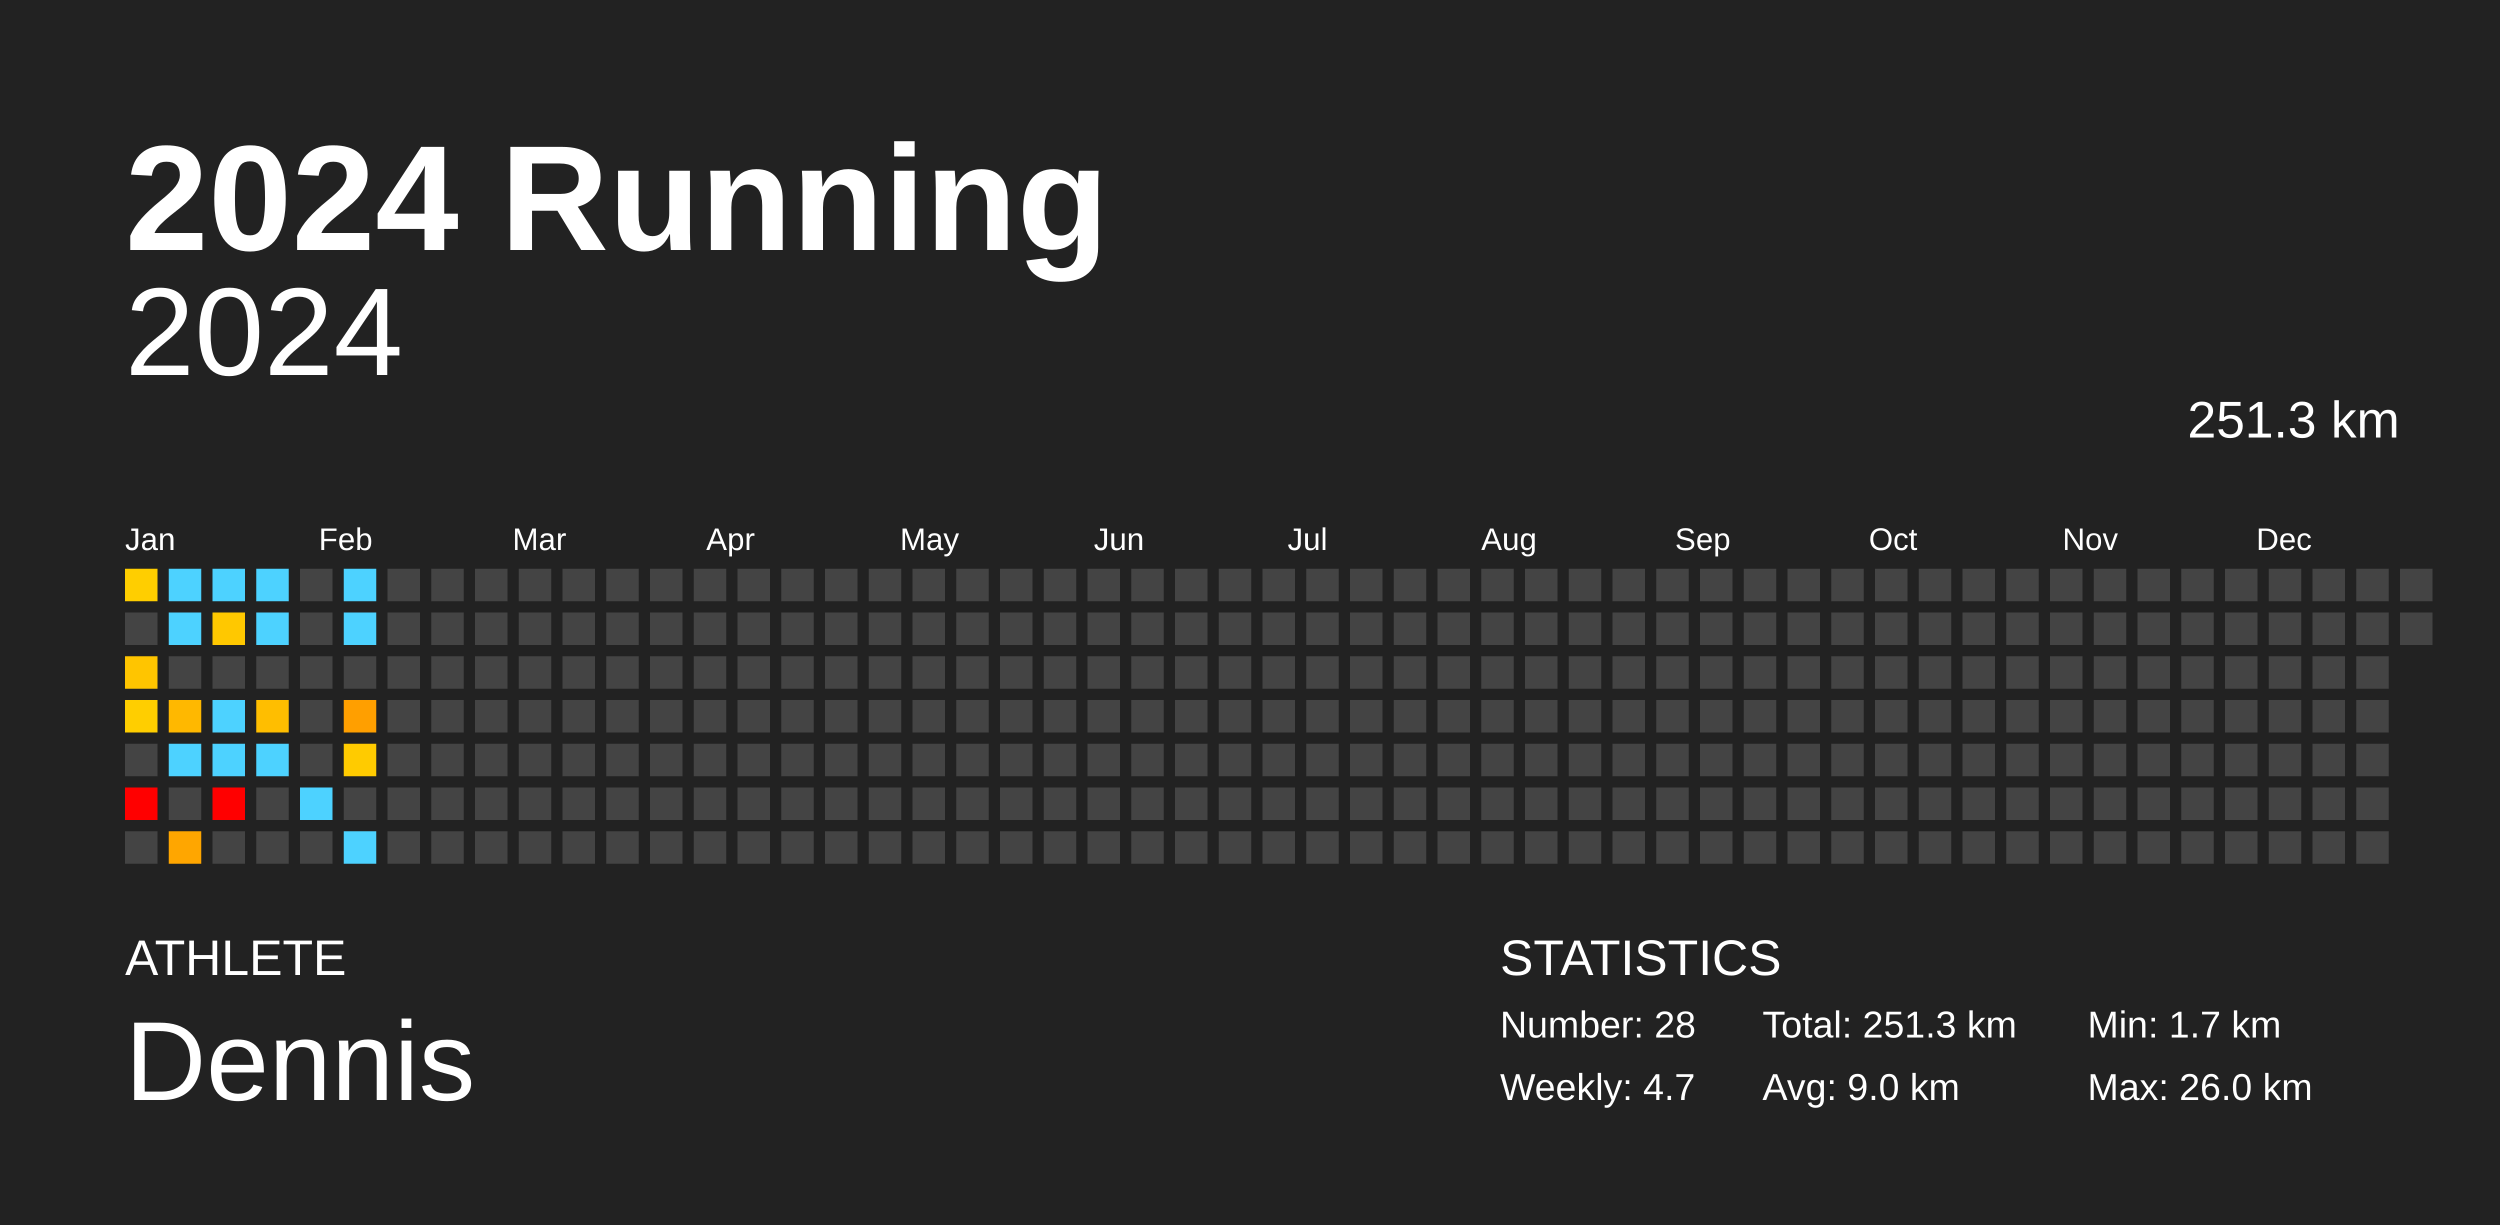
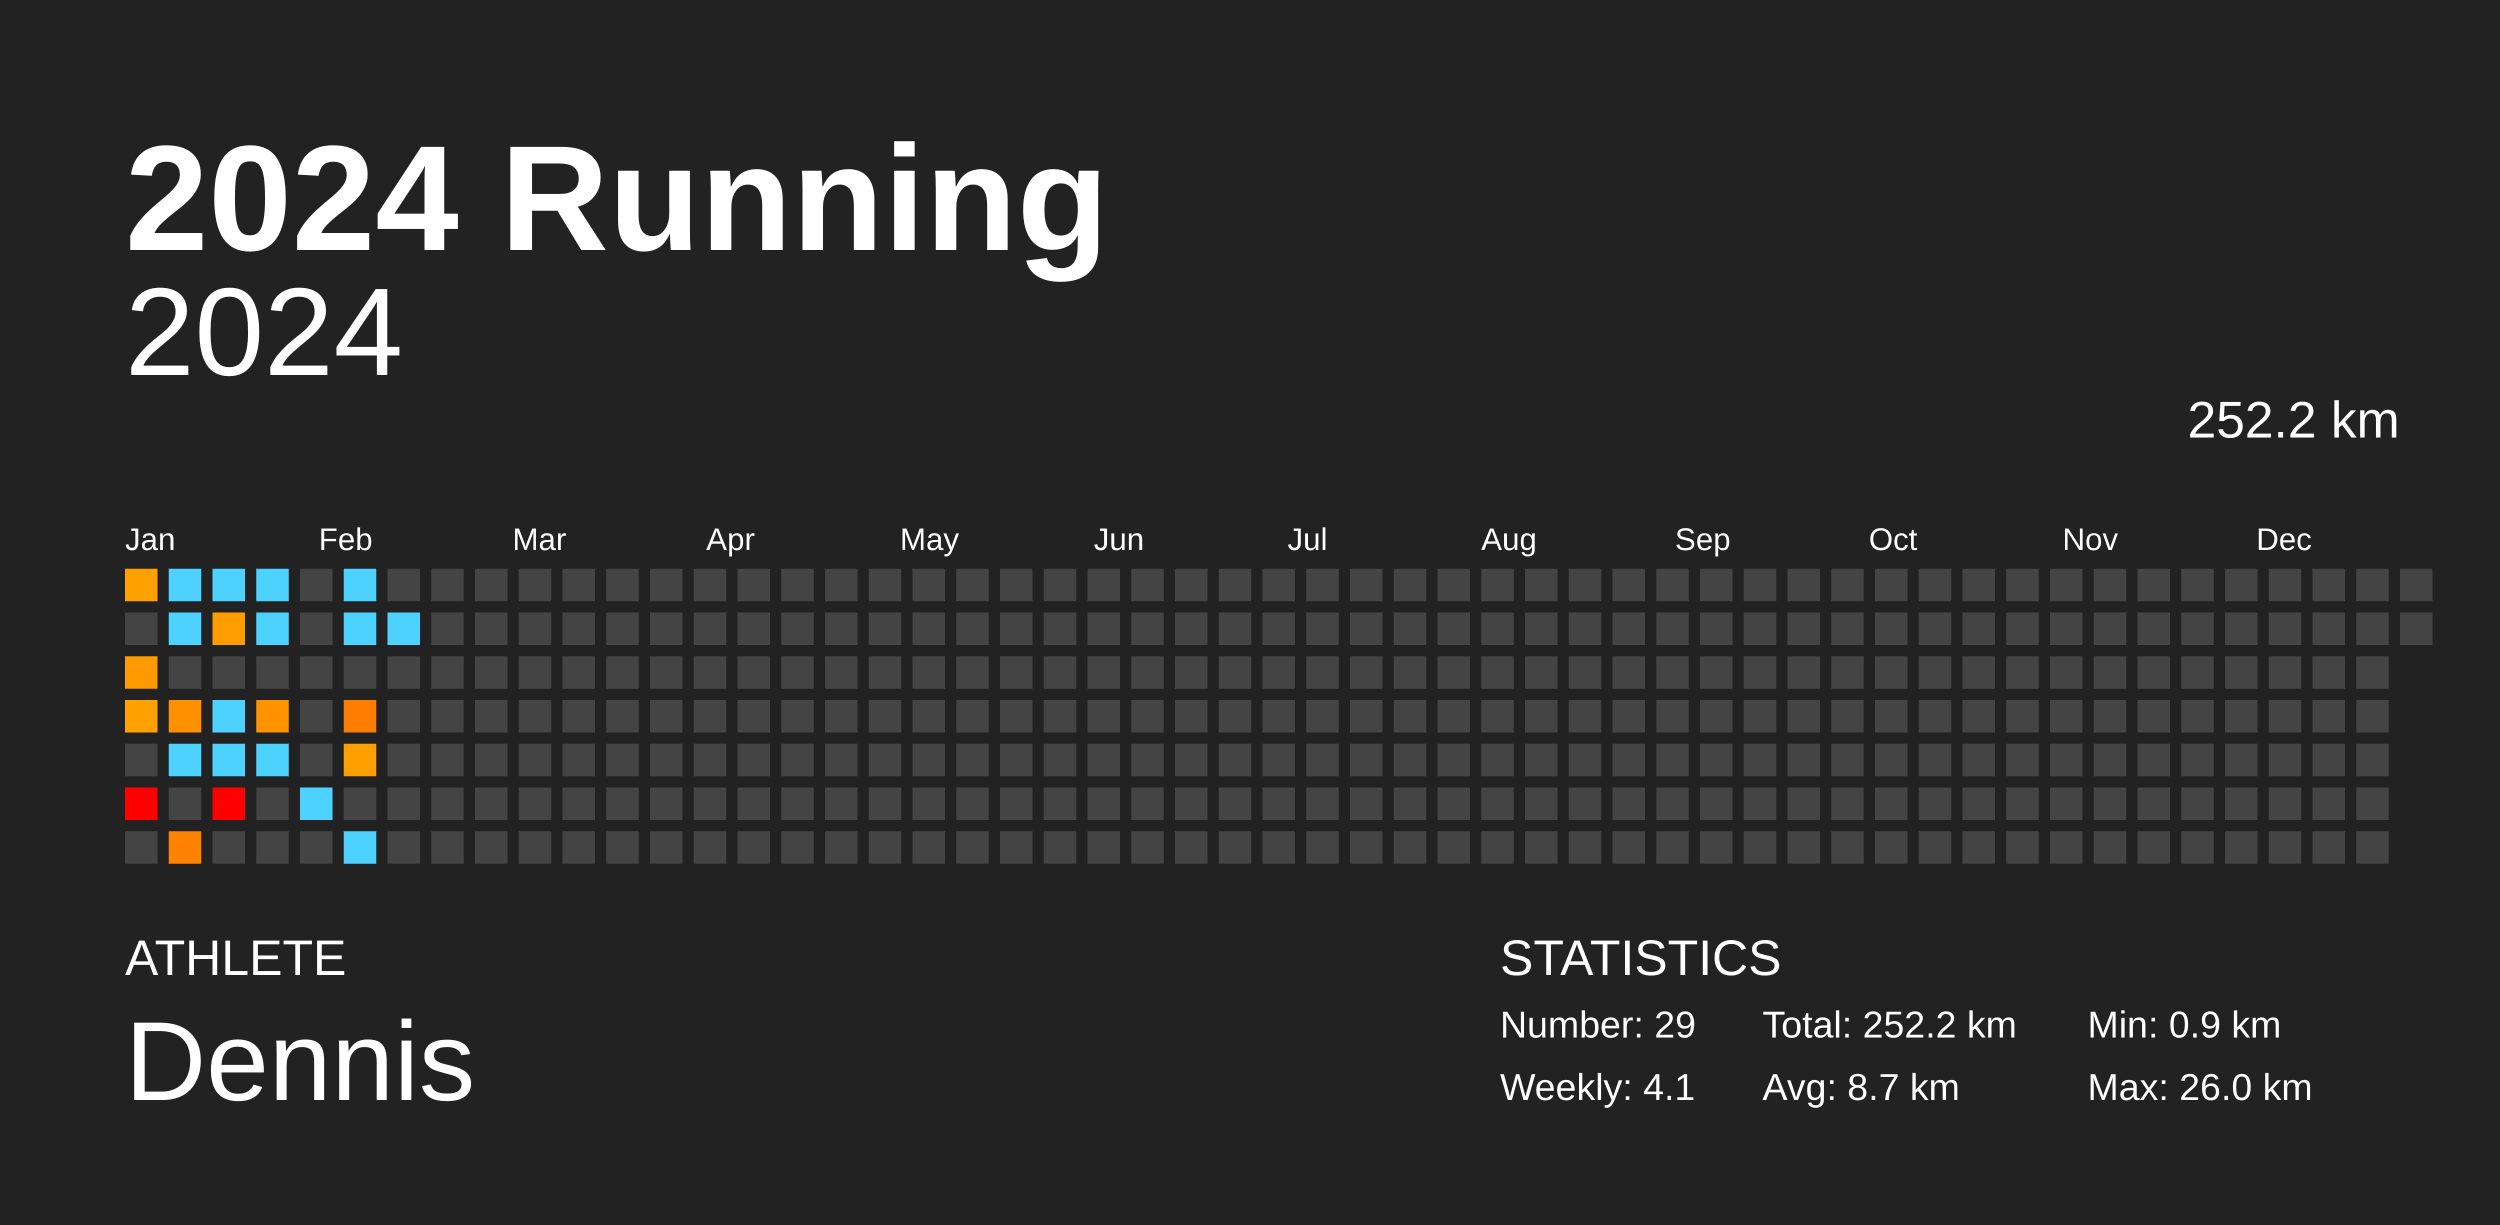
<svg xmlns="http://www.w3.org/2000/svg" baseProfile="full" height="98mm" version="1.1" viewBox="0,0,200,98" width="200mm">
  <defs />
  <rect fill="#222222" height="98" width="200" x="0" y="0" />
  <text fill="#FFFFFF" style="font-size:12px; font-family:Arial; font-weight:bold;" x="10" y="20">2024 Running</text>
  <text fill="#FFFFFF" style="font-size:4px; font-family:Arial" x="10" y="78">ATHLETE</text>
  <text fill="#FFFFFF" style="font-size:9px; font-family:Arial" x="10" y="88">Dennis</text>
  <text fill="#FFFFFF" style="font-size:4px; font-family:Arial" x="120" y="78">STATISTICS</text>
-   <text fill="#FFFFFF" style="font-size:3px; font-family:Arial" x="120" y="83">Number: 28</text>
-   <text fill="#FFFFFF" style="font-size:3px; font-family:Arial" x="120" y="88">Weekly: 4.7</text>
-   <text fill="#FFFFFF" style="font-size:3px; font-family:Arial" x="141" y="83">Total: 251.3 km</text>
-   <text fill="#FFFFFF" style="font-size:3px; font-family:Arial" x="141" y="88">Avg: 9.0 km</text>
-   <text fill="#FFFFFF" style="font-size:3px; font-family:Arial" x="167" y="83">Min: 1.7 km</text>
+   <text fill="#FFFFFF" style="font-size:3px; font-family:Arial" x="120" y="83">Number: 29</text>
+   <text fill="#FFFFFF" style="font-size:3px; font-family:Arial" x="120" y="88">Weekly: 4.1</text>
+   <text fill="#FFFFFF" style="font-size:3px; font-family:Arial" x="141" y="83">Total: 252.2 km</text>
+   <text fill="#FFFFFF" style="font-size:3px; font-family:Arial" x="141" y="88">Avg: 8.7 km</text>
+   <text fill="#FFFFFF" style="font-size:3px; font-family:Arial" x="167" y="83">Min: 0.9 km</text>
  <text fill="#FFFFFF" style="font-size:3px; font-family:Arial" x="167" y="88">Max: 26.0 km</text>
  <text alignment-baseline="hanging" fill="#FFFFFF" style="font-size:10.0px; font-family:Arial;" x="10" y="30">2024</text>
-   <text alignment-baseline="hanging" fill="#FFFFFF" style="font-size:4.125px; font-family:Arial;" x="175" y="35">251.3 km</text>
+   <text alignment-baseline="hanging" fill="#FFFFFF" style="font-size:4.125px; font-family:Arial;" x="175" y="35">252.2 km</text>
  <text fill="#FFFFFF" style="font-size:2.5px; font-family:Arial" x="10.0" y="44">Jan</text>
  <text fill="#FFFFFF" style="font-size:2.5px; font-family:Arial" x="25.5" y="44">Feb</text>
  <text fill="#FFFFFF" style="font-size:2.5px; font-family:Arial" x="41.0" y="44">Mar</text>
  <text fill="#FFFFFF" style="font-size:2.5px; font-family:Arial" x="56.5" y="44">Apr</text>
  <text fill="#FFFFFF" style="font-size:2.5px; font-family:Arial" x="72.0" y="44">May</text>
  <text fill="#FFFFFF" style="font-size:2.5px; font-family:Arial" x="87.5" y="44">Jun</text>
  <text fill="#FFFFFF" style="font-size:2.5px; font-family:Arial" x="103.0" y="44">Jul</text>
  <text fill="#FFFFFF" style="font-size:2.5px; font-family:Arial" x="118.5" y="44">Aug</text>
  <text fill="#FFFFFF" style="font-size:2.5px; font-family:Arial" x="134.0" y="44">Sep</text>
  <text fill="#FFFFFF" style="font-size:2.5px; font-family:Arial" x="149.5" y="44">Oct</text>
  <text fill="#FFFFFF" style="font-size:2.5px; font-family:Arial" x="165.0" y="44">Nov</text>
  <text fill="#FFFFFF" style="font-size:2.5px; font-family:Arial" x="180.5" y="44">Dec</text>
-   <rect fill="#ffce00" height="2.6" width="2.6" x="10.0" y="45.5" />
+   <rect fill="#ffa100" height="2.6" width="2.6" x="10.0" y="45.5" />
  <rect fill="#444444" height="2.6" width="2.6" x="10.0" y="49.0" />
-   <rect fill="#ffc500" height="2.6" width="2.6" x="10.0" y="52.5" />
-   <rect fill="#ffce00" height="2.6" width="2.6" x="10.0" y="56.0" />
+   <rect fill="#ff9a00" height="2.6" width="2.6" x="10.0" y="52.5" />
+   <rect fill="#ffa100" height="2.6" width="2.6" x="10.0" y="56.0" />
  <rect fill="#444444" height="2.6" width="2.6" x="10.0" y="59.5" />
  <rect fill="red" height="2.6" width="2.6" x="10.0" y="63.0" />
  <rect fill="#444444" height="2.6" width="2.6" x="10.0" y="66.5" />
  <rect fill="#4dd2ff" height="2.6" width="2.6" x="13.5" y="45.5" />
  <rect fill="#4dd2ff" height="2.6" width="2.6" x="13.5" y="49.0" />
  <rect fill="#444444" height="2.6" width="2.6" x="13.5" y="52.5" />
-   <rect fill="#ffb800" height="2.6" width="2.6" x="13.5" y="56.0" />
+   <rect fill="#ff9000" height="2.6" width="2.6" x="13.5" y="56.0" />
  <rect fill="#4dd2ff" height="2.6" width="2.6" x="13.5" y="59.5" />
  <rect fill="#444444" height="2.6" width="2.6" x="13.5" y="63.0" />
-   <rect fill="#ffa600" height="2.6" width="2.6" x="13.5" y="66.5" />
+   <rect fill="#ff8200" height="2.6" width="2.6" x="13.5" y="66.5" />
  <rect fill="#4dd2ff" height="2.6" width="2.6" x="17.0" y="45.5" />
-   <rect fill="#ffc800" height="2.6" width="2.6" x="17.0" y="49.0" />
+   <rect fill="#ff9d00" height="2.6" width="2.6" x="17.0" y="49.0" />
  <rect fill="#444444" height="2.6" width="2.6" x="17.0" y="52.5" />
  <rect fill="#4dd2ff" height="2.6" width="2.6" x="17.0" y="56.0" />
  <rect fill="#4dd2ff" height="2.6" width="2.6" x="17.0" y="59.5" />
  <rect fill="red" height="2.6" width="2.6" x="17.0" y="63.0" />
  <rect fill="#444444" height="2.6" width="2.6" x="17.0" y="66.5" />
  <rect fill="#4dd2ff" height="2.6" width="2.6" x="20.5" y="45.5" />
  <rect fill="#4dd2ff" height="2.6" width="2.6" x="20.5" y="49.0" />
  <rect fill="#444444" height="2.6" width="2.6" x="20.5" y="52.5" />
-   <rect fill="#ffbe00" height="2.6" width="2.6" x="20.5" y="56.0" />
+   <rect fill="#ff9400" height="2.6" width="2.6" x="20.5" y="56.0" />
  <rect fill="#4dd2ff" height="2.6" width="2.6" x="20.5" y="59.5" />
  <rect fill="#444444" height="2.6" width="2.6" x="20.5" y="63.0" />
  <rect fill="#444444" height="2.6" width="2.6" x="20.5" y="66.5" />
  <rect fill="#444444" height="2.6" width="2.6" x="24.0" y="45.5" />
  <rect fill="#444444" height="2.6" width="2.6" x="24.0" y="49.0" />
  <rect fill="#444444" height="2.6" width="2.6" x="24.0" y="52.5" />
  <rect fill="#444444" height="2.6" width="2.6" x="24.0" y="56.0" />
  <rect fill="#444444" height="2.6" width="2.6" x="24.0" y="59.5" />
  <rect fill="#4dd2ff" height="2.6" width="2.6" x="24.0" y="63.0" />
  <rect fill="#444444" height="2.6" width="2.6" x="24.0" y="66.5" />
  <rect fill="#4dd2ff" height="2.6" width="2.6" x="27.5" y="45.5" />
  <rect fill="#4dd2ff" height="2.6" width="2.6" x="27.5" y="49.0" />
  <rect fill="#444444" height="2.6" width="2.6" x="27.5" y="52.5" />
-   <rect fill="#ff9f00" height="2.6" width="2.6" x="27.5" y="56.0" />
-   <rect fill="#ffcb00" height="2.6" width="2.6" x="27.5" y="59.5" />
+   <rect fill="#ff7d00" height="2.6" width="2.6" x="27.5" y="56.0" />
+   <rect fill="#ff9f00" height="2.6" width="2.6" x="27.5" y="59.5" />
  <rect fill="#444444" height="2.6" width="2.6" x="27.5" y="63.0" />
  <rect fill="#4dd2ff" height="2.6" width="2.6" x="27.5" y="66.5" />
  <rect fill="#444444" height="2.6" width="2.6" x="31.0" y="45.5" />
-   <rect fill="#444444" height="2.6" width="2.6" x="31.0" y="49.0" />
+   <rect fill="#4dd2ff" height="2.6" width="2.6" x="31.0" y="49.0" />
  <rect fill="#444444" height="2.6" width="2.6" x="31.0" y="52.5" />
  <rect fill="#444444" height="2.6" width="2.6" x="31.0" y="56.0" />
  <rect fill="#444444" height="2.6" width="2.6" x="31.0" y="59.5" />
  <rect fill="#444444" height="2.6" width="2.6" x="31.0" y="63.0" />
  <rect fill="#444444" height="2.6" width="2.6" x="31.0" y="66.5" />
  <rect fill="#444444" height="2.6" width="2.6" x="34.5" y="45.5" />
  <rect fill="#444444" height="2.6" width="2.6" x="34.5" y="49.0" />
  <rect fill="#444444" height="2.6" width="2.6" x="34.5" y="52.5" />
  <rect fill="#444444" height="2.6" width="2.6" x="34.5" y="56.0" />
  <rect fill="#444444" height="2.6" width="2.6" x="34.5" y="59.5" />
  <rect fill="#444444" height="2.6" width="2.6" x="34.5" y="63.0" />
  <rect fill="#444444" height="2.6" width="2.6" x="34.5" y="66.5" />
  <rect fill="#444444" height="2.6" width="2.6" x="38.0" y="45.5" />
  <rect fill="#444444" height="2.6" width="2.6" x="38.0" y="49.0" />
  <rect fill="#444444" height="2.6" width="2.6" x="38.0" y="52.5" />
  <rect fill="#444444" height="2.6" width="2.6" x="38.0" y="56.0" />
  <rect fill="#444444" height="2.6" width="2.6" x="38.0" y="59.5" />
  <rect fill="#444444" height="2.6" width="2.6" x="38.0" y="63.0" />
  <rect fill="#444444" height="2.6" width="2.6" x="38.0" y="66.5" />
  <rect fill="#444444" height="2.6" width="2.6" x="41.5" y="45.5" />
  <rect fill="#444444" height="2.6" width="2.6" x="41.5" y="49.0" />
  <rect fill="#444444" height="2.6" width="2.6" x="41.5" y="52.5" />
  <rect fill="#444444" height="2.6" width="2.6" x="41.5" y="56.0" />
  <rect fill="#444444" height="2.6" width="2.6" x="41.5" y="59.5" />
  <rect fill="#444444" height="2.6" width="2.6" x="41.5" y="63.0" />
  <rect fill="#444444" height="2.6" width="2.6" x="41.5" y="66.5" />
  <rect fill="#444444" height="2.6" width="2.6" x="45.0" y="45.5" />
  <rect fill="#444444" height="2.6" width="2.6" x="45.0" y="49.0" />
  <rect fill="#444444" height="2.6" width="2.6" x="45.0" y="52.5" />
  <rect fill="#444444" height="2.6" width="2.6" x="45.0" y="56.0" />
  <rect fill="#444444" height="2.6" width="2.6" x="45.0" y="59.5" />
  <rect fill="#444444" height="2.6" width="2.6" x="45.0" y="63.0" />
  <rect fill="#444444" height="2.6" width="2.6" x="45.0" y="66.5" />
  <rect fill="#444444" height="2.6" width="2.6" x="48.5" y="45.5" />
  <rect fill="#444444" height="2.6" width="2.6" x="48.5" y="49.0" />
  <rect fill="#444444" height="2.6" width="2.6" x="48.5" y="52.5" />
  <rect fill="#444444" height="2.6" width="2.6" x="48.5" y="56.0" />
  <rect fill="#444444" height="2.6" width="2.6" x="48.5" y="59.5" />
  <rect fill="#444444" height="2.6" width="2.6" x="48.5" y="63.0" />
  <rect fill="#444444" height="2.6" width="2.6" x="48.5" y="66.5" />
  <rect fill="#444444" height="2.6" width="2.6" x="52.0" y="45.5" />
  <rect fill="#444444" height="2.6" width="2.6" x="52.0" y="49.0" />
  <rect fill="#444444" height="2.6" width="2.6" x="52.0" y="52.5" />
  <rect fill="#444444" height="2.6" width="2.6" x="52.0" y="56.0" />
  <rect fill="#444444" height="2.6" width="2.6" x="52.0" y="59.5" />
  <rect fill="#444444" height="2.6" width="2.6" x="52.0" y="63.0" />
  <rect fill="#444444" height="2.6" width="2.6" x="52.0" y="66.5" />
  <rect fill="#444444" height="2.6" width="2.6" x="55.5" y="45.5" />
  <rect fill="#444444" height="2.6" width="2.6" x="55.5" y="49.0" />
  <rect fill="#444444" height="2.6" width="2.6" x="55.5" y="52.5" />
  <rect fill="#444444" height="2.6" width="2.6" x="55.5" y="56.0" />
  <rect fill="#444444" height="2.6" width="2.6" x="55.5" y="59.5" />
  <rect fill="#444444" height="2.6" width="2.6" x="55.5" y="63.0" />
  <rect fill="#444444" height="2.6" width="2.6" x="55.5" y="66.5" />
  <rect fill="#444444" height="2.6" width="2.6" x="59.0" y="45.5" />
  <rect fill="#444444" height="2.6" width="2.6" x="59.0" y="49.0" />
  <rect fill="#444444" height="2.6" width="2.6" x="59.0" y="52.5" />
  <rect fill="#444444" height="2.6" width="2.6" x="59.0" y="56.0" />
  <rect fill="#444444" height="2.6" width="2.6" x="59.0" y="59.5" />
  <rect fill="#444444" height="2.6" width="2.6" x="59.0" y="63.0" />
  <rect fill="#444444" height="2.6" width="2.6" x="59.0" y="66.5" />
  <rect fill="#444444" height="2.6" width="2.6" x="62.5" y="45.5" />
  <rect fill="#444444" height="2.6" width="2.6" x="62.5" y="49.0" />
  <rect fill="#444444" height="2.6" width="2.6" x="62.5" y="52.5" />
  <rect fill="#444444" height="2.6" width="2.6" x="62.5" y="56.0" />
  <rect fill="#444444" height="2.6" width="2.6" x="62.5" y="59.5" />
  <rect fill="#444444" height="2.6" width="2.6" x="62.5" y="63.0" />
  <rect fill="#444444" height="2.6" width="2.6" x="62.5" y="66.5" />
  <rect fill="#444444" height="2.6" width="2.6" x="66.0" y="45.5" />
  <rect fill="#444444" height="2.6" width="2.6" x="66.0" y="49.0" />
  <rect fill="#444444" height="2.6" width="2.6" x="66.0" y="52.5" />
  <rect fill="#444444" height="2.6" width="2.6" x="66.0" y="56.0" />
  <rect fill="#444444" height="2.6" width="2.6" x="66.0" y="59.5" />
  <rect fill="#444444" height="2.6" width="2.6" x="66.0" y="63.0" />
  <rect fill="#444444" height="2.6" width="2.6" x="66.0" y="66.5" />
  <rect fill="#444444" height="2.6" width="2.6" x="69.5" y="45.5" />
  <rect fill="#444444" height="2.6" width="2.6" x="69.5" y="49.0" />
  <rect fill="#444444" height="2.6" width="2.6" x="69.5" y="52.5" />
  <rect fill="#444444" height="2.6" width="2.6" x="69.5" y="56.0" />
  <rect fill="#444444" height="2.6" width="2.6" x="69.5" y="59.5" />
  <rect fill="#444444" height="2.6" width="2.6" x="69.5" y="63.0" />
  <rect fill="#444444" height="2.6" width="2.6" x="69.5" y="66.5" />
  <rect fill="#444444" height="2.6" width="2.6" x="73.0" y="45.5" />
  <rect fill="#444444" height="2.6" width="2.6" x="73.0" y="49.0" />
  <rect fill="#444444" height="2.6" width="2.6" x="73.0" y="52.5" />
  <rect fill="#444444" height="2.6" width="2.6" x="73.0" y="56.0" />
  <rect fill="#444444" height="2.6" width="2.6" x="73.0" y="59.5" />
  <rect fill="#444444" height="2.6" width="2.6" x="73.0" y="63.0" />
  <rect fill="#444444" height="2.6" width="2.6" x="73.0" y="66.5" />
  <rect fill="#444444" height="2.6" width="2.6" x="76.5" y="45.5" />
  <rect fill="#444444" height="2.6" width="2.6" x="76.5" y="49.0" />
  <rect fill="#444444" height="2.6" width="2.6" x="76.5" y="52.5" />
  <rect fill="#444444" height="2.6" width="2.6" x="76.5" y="56.0" />
  <rect fill="#444444" height="2.6" width="2.6" x="76.5" y="59.5" />
  <rect fill="#444444" height="2.6" width="2.6" x="76.5" y="63.0" />
  <rect fill="#444444" height="2.6" width="2.6" x="76.5" y="66.5" />
  <rect fill="#444444" height="2.6" width="2.6" x="80.0" y="45.5" />
  <rect fill="#444444" height="2.6" width="2.6" x="80.0" y="49.0" />
  <rect fill="#444444" height="2.6" width="2.6" x="80.0" y="52.5" />
  <rect fill="#444444" height="2.6" width="2.6" x="80.0" y="56.0" />
  <rect fill="#444444" height="2.6" width="2.6" x="80.0" y="59.5" />
  <rect fill="#444444" height="2.6" width="2.6" x="80.0" y="63.0" />
  <rect fill="#444444" height="2.6" width="2.6" x="80.0" y="66.5" />
  <rect fill="#444444" height="2.6" width="2.6" x="83.5" y="45.5" />
  <rect fill="#444444" height="2.6" width="2.6" x="83.5" y="49.0" />
  <rect fill="#444444" height="2.6" width="2.6" x="83.5" y="52.5" />
  <rect fill="#444444" height="2.6" width="2.6" x="83.5" y="56.0" />
  <rect fill="#444444" height="2.6" width="2.6" x="83.5" y="59.5" />
  <rect fill="#444444" height="2.6" width="2.6" x="83.5" y="63.0" />
  <rect fill="#444444" height="2.6" width="2.6" x="83.5" y="66.5" />
  <rect fill="#444444" height="2.6" width="2.6" x="87.0" y="45.5" />
  <rect fill="#444444" height="2.6" width="2.6" x="87.0" y="49.0" />
  <rect fill="#444444" height="2.6" width="2.6" x="87.0" y="52.5" />
  <rect fill="#444444" height="2.6" width="2.6" x="87.0" y="56.0" />
  <rect fill="#444444" height="2.6" width="2.6" x="87.0" y="59.5" />
  <rect fill="#444444" height="2.6" width="2.6" x="87.0" y="63.0" />
  <rect fill="#444444" height="2.6" width="2.6" x="87.0" y="66.5" />
  <rect fill="#444444" height="2.6" width="2.6" x="90.5" y="45.5" />
  <rect fill="#444444" height="2.6" width="2.6" x="90.5" y="49.0" />
  <rect fill="#444444" height="2.6" width="2.6" x="90.5" y="52.5" />
  <rect fill="#444444" height="2.6" width="2.6" x="90.5" y="56.0" />
  <rect fill="#444444" height="2.6" width="2.6" x="90.5" y="59.5" />
  <rect fill="#444444" height="2.6" width="2.6" x="90.5" y="63.0" />
  <rect fill="#444444" height="2.6" width="2.6" x="90.5" y="66.5" />
  <rect fill="#444444" height="2.6" width="2.6" x="94.0" y="45.5" />
  <rect fill="#444444" height="2.6" width="2.6" x="94.0" y="49.0" />
  <rect fill="#444444" height="2.6" width="2.6" x="94.0" y="52.5" />
  <rect fill="#444444" height="2.6" width="2.6" x="94.0" y="56.0" />
  <rect fill="#444444" height="2.6" width="2.6" x="94.0" y="59.5" />
  <rect fill="#444444" height="2.6" width="2.6" x="94.0" y="63.0" />
  <rect fill="#444444" height="2.6" width="2.6" x="94.0" y="66.5" />
  <rect fill="#444444" height="2.6" width="2.6" x="97.5" y="45.5" />
  <rect fill="#444444" height="2.6" width="2.6" x="97.5" y="49.0" />
  <rect fill="#444444" height="2.6" width="2.6" x="97.5" y="52.5" />
  <rect fill="#444444" height="2.6" width="2.6" x="97.5" y="56.0" />
  <rect fill="#444444" height="2.6" width="2.6" x="97.5" y="59.5" />
  <rect fill="#444444" height="2.6" width="2.6" x="97.5" y="63.0" />
  <rect fill="#444444" height="2.6" width="2.6" x="97.5" y="66.5" />
  <rect fill="#444444" height="2.6" width="2.6" x="101.0" y="45.5" />
  <rect fill="#444444" height="2.6" width="2.6" x="101.0" y="49.0" />
  <rect fill="#444444" height="2.6" width="2.6" x="101.0" y="52.5" />
  <rect fill="#444444" height="2.6" width="2.6" x="101.0" y="56.0" />
  <rect fill="#444444" height="2.6" width="2.6" x="101.0" y="59.5" />
  <rect fill="#444444" height="2.6" width="2.6" x="101.0" y="63.0" />
  <rect fill="#444444" height="2.6" width="2.6" x="101.0" y="66.5" />
  <rect fill="#444444" height="2.6" width="2.6" x="104.5" y="45.5" />
  <rect fill="#444444" height="2.6" width="2.6" x="104.5" y="49.0" />
  <rect fill="#444444" height="2.6" width="2.6" x="104.5" y="52.5" />
  <rect fill="#444444" height="2.6" width="2.6" x="104.5" y="56.0" />
  <rect fill="#444444" height="2.6" width="2.6" x="104.5" y="59.5" />
  <rect fill="#444444" height="2.6" width="2.6" x="104.5" y="63.0" />
  <rect fill="#444444" height="2.6" width="2.6" x="104.5" y="66.5" />
  <rect fill="#444444" height="2.6" width="2.6" x="108.0" y="45.5" />
  <rect fill="#444444" height="2.6" width="2.6" x="108.0" y="49.0" />
  <rect fill="#444444" height="2.6" width="2.6" x="108.0" y="52.5" />
  <rect fill="#444444" height="2.6" width="2.6" x="108.0" y="56.0" />
  <rect fill="#444444" height="2.6" width="2.6" x="108.0" y="59.5" />
  <rect fill="#444444" height="2.6" width="2.6" x="108.0" y="63.0" />
  <rect fill="#444444" height="2.6" width="2.6" x="108.0" y="66.5" />
  <rect fill="#444444" height="2.6" width="2.6" x="111.5" y="45.5" />
  <rect fill="#444444" height="2.6" width="2.6" x="111.5" y="49.0" />
  <rect fill="#444444" height="2.6" width="2.6" x="111.5" y="52.5" />
  <rect fill="#444444" height="2.6" width="2.6" x="111.5" y="56.0" />
  <rect fill="#444444" height="2.6" width="2.6" x="111.5" y="59.5" />
  <rect fill="#444444" height="2.6" width="2.6" x="111.5" y="63.0" />
  <rect fill="#444444" height="2.6" width="2.6" x="111.5" y="66.5" />
  <rect fill="#444444" height="2.6" width="2.6" x="115.0" y="45.5" />
  <rect fill="#444444" height="2.6" width="2.6" x="115.0" y="49.0" />
  <rect fill="#444444" height="2.6" width="2.6" x="115.0" y="52.5" />
  <rect fill="#444444" height="2.6" width="2.6" x="115.0" y="56.0" />
  <rect fill="#444444" height="2.6" width="2.6" x="115.0" y="59.5" />
  <rect fill="#444444" height="2.6" width="2.6" x="115.0" y="63.0" />
  <rect fill="#444444" height="2.6" width="2.6" x="115.0" y="66.5" />
  <rect fill="#444444" height="2.6" width="2.6" x="118.5" y="45.5" />
  <rect fill="#444444" height="2.6" width="2.6" x="118.5" y="49.0" />
  <rect fill="#444444" height="2.6" width="2.6" x="118.5" y="52.5" />
  <rect fill="#444444" height="2.6" width="2.6" x="118.5" y="56.0" />
  <rect fill="#444444" height="2.6" width="2.6" x="118.5" y="59.5" />
  <rect fill="#444444" height="2.6" width="2.6" x="118.5" y="63.0" />
  <rect fill="#444444" height="2.6" width="2.6" x="118.5" y="66.5" />
  <rect fill="#444444" height="2.6" width="2.6" x="122.0" y="45.5" />
  <rect fill="#444444" height="2.6" width="2.6" x="122.0" y="49.0" />
  <rect fill="#444444" height="2.6" width="2.6" x="122.0" y="52.5" />
  <rect fill="#444444" height="2.6" width="2.6" x="122.0" y="56.0" />
  <rect fill="#444444" height="2.6" width="2.6" x="122.0" y="59.5" />
  <rect fill="#444444" height="2.6" width="2.6" x="122.0" y="63.0" />
  <rect fill="#444444" height="2.6" width="2.6" x="122.0" y="66.5" />
  <rect fill="#444444" height="2.6" width="2.6" x="125.5" y="45.5" />
  <rect fill="#444444" height="2.6" width="2.6" x="125.5" y="49.0" />
  <rect fill="#444444" height="2.6" width="2.6" x="125.5" y="52.5" />
  <rect fill="#444444" height="2.6" width="2.6" x="125.5" y="56.0" />
  <rect fill="#444444" height="2.6" width="2.6" x="125.5" y="59.5" />
  <rect fill="#444444" height="2.6" width="2.6" x="125.5" y="63.0" />
  <rect fill="#444444" height="2.6" width="2.6" x="125.5" y="66.5" />
  <rect fill="#444444" height="2.6" width="2.6" x="129.0" y="45.5" />
  <rect fill="#444444" height="2.6" width="2.6" x="129.0" y="49.0" />
  <rect fill="#444444" height="2.6" width="2.6" x="129.0" y="52.5" />
  <rect fill="#444444" height="2.6" width="2.6" x="129.0" y="56.0" />
  <rect fill="#444444" height="2.6" width="2.6" x="129.0" y="59.5" />
  <rect fill="#444444" height="2.6" width="2.6" x="129.0" y="63.0" />
  <rect fill="#444444" height="2.6" width="2.6" x="129.0" y="66.5" />
  <rect fill="#444444" height="2.6" width="2.6" x="132.5" y="45.5" />
  <rect fill="#444444" height="2.6" width="2.6" x="132.5" y="49.0" />
  <rect fill="#444444" height="2.6" width="2.6" x="132.5" y="52.5" />
  <rect fill="#444444" height="2.6" width="2.6" x="132.5" y="56.0" />
  <rect fill="#444444" height="2.6" width="2.6" x="132.5" y="59.5" />
  <rect fill="#444444" height="2.6" width="2.6" x="132.5" y="63.0" />
  <rect fill="#444444" height="2.6" width="2.6" x="132.5" y="66.5" />
  <rect fill="#444444" height="2.6" width="2.6" x="136.0" y="45.5" />
  <rect fill="#444444" height="2.6" width="2.6" x="136.0" y="49.0" />
  <rect fill="#444444" height="2.6" width="2.6" x="136.0" y="52.5" />
  <rect fill="#444444" height="2.6" width="2.6" x="136.0" y="56.0" />
  <rect fill="#444444" height="2.6" width="2.6" x="136.0" y="59.5" />
  <rect fill="#444444" height="2.6" width="2.6" x="136.0" y="63.0" />
  <rect fill="#444444" height="2.6" width="2.6" x="136.0" y="66.5" />
  <rect fill="#444444" height="2.6" width="2.6" x="139.5" y="45.5" />
  <rect fill="#444444" height="2.6" width="2.6" x="139.5" y="49.0" />
  <rect fill="#444444" height="2.6" width="2.6" x="139.5" y="52.5" />
  <rect fill="#444444" height="2.6" width="2.6" x="139.5" y="56.0" />
  <rect fill="#444444" height="2.6" width="2.6" x="139.5" y="59.5" />
  <rect fill="#444444" height="2.6" width="2.6" x="139.5" y="63.0" />
  <rect fill="#444444" height="2.6" width="2.6" x="139.5" y="66.5" />
  <rect fill="#444444" height="2.6" width="2.6" x="143.0" y="45.5" />
  <rect fill="#444444" height="2.6" width="2.6" x="143.0" y="49.0" />
  <rect fill="#444444" height="2.6" width="2.6" x="143.0" y="52.5" />
  <rect fill="#444444" height="2.6" width="2.6" x="143.0" y="56.0" />
  <rect fill="#444444" height="2.6" width="2.6" x="143.0" y="59.5" />
  <rect fill="#444444" height="2.6" width="2.6" x="143.0" y="63.0" />
  <rect fill="#444444" height="2.6" width="2.6" x="143.0" y="66.5" />
  <rect fill="#444444" height="2.6" width="2.6" x="146.5" y="45.5" />
  <rect fill="#444444" height="2.6" width="2.6" x="146.5" y="49.0" />
  <rect fill="#444444" height="2.6" width="2.6" x="146.5" y="52.5" />
  <rect fill="#444444" height="2.6" width="2.6" x="146.5" y="56.0" />
  <rect fill="#444444" height="2.6" width="2.6" x="146.5" y="59.5" />
  <rect fill="#444444" height="2.6" width="2.6" x="146.5" y="63.0" />
  <rect fill="#444444" height="2.6" width="2.6" x="146.5" y="66.5" />
  <rect fill="#444444" height="2.6" width="2.6" x="150.0" y="45.5" />
  <rect fill="#444444" height="2.6" width="2.6" x="150.0" y="49.0" />
  <rect fill="#444444" height="2.6" width="2.6" x="150.0" y="52.5" />
  <rect fill="#444444" height="2.6" width="2.6" x="150.0" y="56.0" />
  <rect fill="#444444" height="2.6" width="2.6" x="150.0" y="59.5" />
  <rect fill="#444444" height="2.6" width="2.6" x="150.0" y="63.0" />
  <rect fill="#444444" height="2.6" width="2.6" x="150.0" y="66.5" />
  <rect fill="#444444" height="2.6" width="2.6" x="153.5" y="45.5" />
  <rect fill="#444444" height="2.6" width="2.6" x="153.5" y="49.0" />
  <rect fill="#444444" height="2.6" width="2.6" x="153.5" y="52.5" />
  <rect fill="#444444" height="2.6" width="2.6" x="153.5" y="56.0" />
  <rect fill="#444444" height="2.6" width="2.6" x="153.5" y="59.5" />
  <rect fill="#444444" height="2.6" width="2.6" x="153.5" y="63.0" />
  <rect fill="#444444" height="2.6" width="2.6" x="153.5" y="66.5" />
  <rect fill="#444444" height="2.6" width="2.6" x="157.0" y="45.5" />
  <rect fill="#444444" height="2.6" width="2.6" x="157.0" y="49.0" />
  <rect fill="#444444" height="2.6" width="2.6" x="157.0" y="52.5" />
  <rect fill="#444444" height="2.6" width="2.6" x="157.0" y="56.0" />
  <rect fill="#444444" height="2.6" width="2.6" x="157.0" y="59.5" />
  <rect fill="#444444" height="2.6" width="2.6" x="157.0" y="63.0" />
  <rect fill="#444444" height="2.6" width="2.6" x="157.0" y="66.5" />
  <rect fill="#444444" height="2.6" width="2.6" x="160.5" y="45.5" />
  <rect fill="#444444" height="2.6" width="2.6" x="160.5" y="49.0" />
  <rect fill="#444444" height="2.6" width="2.6" x="160.5" y="52.5" />
  <rect fill="#444444" height="2.6" width="2.6" x="160.5" y="56.0" />
  <rect fill="#444444" height="2.6" width="2.6" x="160.5" y="59.5" />
  <rect fill="#444444" height="2.6" width="2.6" x="160.5" y="63.0" />
  <rect fill="#444444" height="2.6" width="2.6" x="160.5" y="66.5" />
  <rect fill="#444444" height="2.6" width="2.6" x="164.0" y="45.5" />
  <rect fill="#444444" height="2.6" width="2.6" x="164.0" y="49.0" />
  <rect fill="#444444" height="2.6" width="2.6" x="164.0" y="52.5" />
  <rect fill="#444444" height="2.6" width="2.6" x="164.0" y="56.0" />
  <rect fill="#444444" height="2.6" width="2.6" x="164.0" y="59.5" />
  <rect fill="#444444" height="2.6" width="2.6" x="164.0" y="63.0" />
  <rect fill="#444444" height="2.6" width="2.6" x="164.0" y="66.5" />
  <rect fill="#444444" height="2.6" width="2.6" x="167.5" y="45.5" />
  <rect fill="#444444" height="2.6" width="2.6" x="167.5" y="49.0" />
  <rect fill="#444444" height="2.6" width="2.6" x="167.5" y="52.5" />
  <rect fill="#444444" height="2.6" width="2.6" x="167.5" y="56.0" />
  <rect fill="#444444" height="2.6" width="2.6" x="167.5" y="59.5" />
  <rect fill="#444444" height="2.6" width="2.6" x="167.5" y="63.0" />
  <rect fill="#444444" height="2.6" width="2.6" x="167.5" y="66.5" />
  <rect fill="#444444" height="2.6" width="2.6" x="171.0" y="45.5" />
  <rect fill="#444444" height="2.6" width="2.6" x="171.0" y="49.0" />
  <rect fill="#444444" height="2.6" width="2.6" x="171.0" y="52.5" />
  <rect fill="#444444" height="2.6" width="2.6" x="171.0" y="56.0" />
  <rect fill="#444444" height="2.6" width="2.6" x="171.0" y="59.5" />
  <rect fill="#444444" height="2.6" width="2.6" x="171.0" y="63.0" />
  <rect fill="#444444" height="2.6" width="2.6" x="171.0" y="66.5" />
  <rect fill="#444444" height="2.6" width="2.6" x="174.5" y="45.5" />
  <rect fill="#444444" height="2.6" width="2.6" x="174.5" y="49.0" />
  <rect fill="#444444" height="2.6" width="2.6" x="174.5" y="52.5" />
  <rect fill="#444444" height="2.6" width="2.6" x="174.5" y="56.0" />
  <rect fill="#444444" height="2.6" width="2.6" x="174.5" y="59.5" />
  <rect fill="#444444" height="2.6" width="2.6" x="174.5" y="63.0" />
  <rect fill="#444444" height="2.6" width="2.6" x="174.5" y="66.5" />
  <rect fill="#444444" height="2.6" width="2.6" x="178.0" y="45.5" />
  <rect fill="#444444" height="2.6" width="2.6" x="178.0" y="49.0" />
  <rect fill="#444444" height="2.6" width="2.6" x="178.0" y="52.5" />
  <rect fill="#444444" height="2.6" width="2.6" x="178.0" y="56.0" />
  <rect fill="#444444" height="2.6" width="2.6" x="178.0" y="59.5" />
  <rect fill="#444444" height="2.6" width="2.6" x="178.0" y="63.0" />
  <rect fill="#444444" height="2.6" width="2.6" x="178.0" y="66.5" />
  <rect fill="#444444" height="2.6" width="2.6" x="181.5" y="45.5" />
  <rect fill="#444444" height="2.6" width="2.6" x="181.5" y="49.0" />
  <rect fill="#444444" height="2.6" width="2.6" x="181.5" y="52.5" />
  <rect fill="#444444" height="2.6" width="2.6" x="181.5" y="56.0" />
  <rect fill="#444444" height="2.6" width="2.6" x="181.5" y="59.5" />
  <rect fill="#444444" height="2.6" width="2.6" x="181.5" y="63.0" />
  <rect fill="#444444" height="2.6" width="2.6" x="181.5" y="66.5" />
  <rect fill="#444444" height="2.6" width="2.6" x="185.0" y="45.5" />
  <rect fill="#444444" height="2.6" width="2.6" x="185.0" y="49.0" />
  <rect fill="#444444" height="2.6" width="2.6" x="185.0" y="52.5" />
  <rect fill="#444444" height="2.6" width="2.6" x="185.0" y="56.0" />
  <rect fill="#444444" height="2.6" width="2.6" x="185.0" y="59.5" />
  <rect fill="#444444" height="2.6" width="2.6" x="185.0" y="63.0" />
  <rect fill="#444444" height="2.6" width="2.6" x="185.0" y="66.5" />
  <rect fill="#444444" height="2.6" width="2.6" x="188.5" y="45.5" />
  <rect fill="#444444" height="2.6" width="2.6" x="188.5" y="49.0" />
  <rect fill="#444444" height="2.6" width="2.6" x="188.5" y="52.5" />
  <rect fill="#444444" height="2.6" width="2.6" x="188.5" y="56.0" />
  <rect fill="#444444" height="2.6" width="2.6" x="188.5" y="59.5" />
  <rect fill="#444444" height="2.6" width="2.6" x="188.5" y="63.0" />
  <rect fill="#444444" height="2.6" width="2.6" x="188.5" y="66.5" />
  <rect fill="#444444" height="2.6" width="2.6" x="192.0" y="45.5" />
  <rect fill="#444444" height="2.6" width="2.6" x="192.0" y="49.0" />
</svg>
